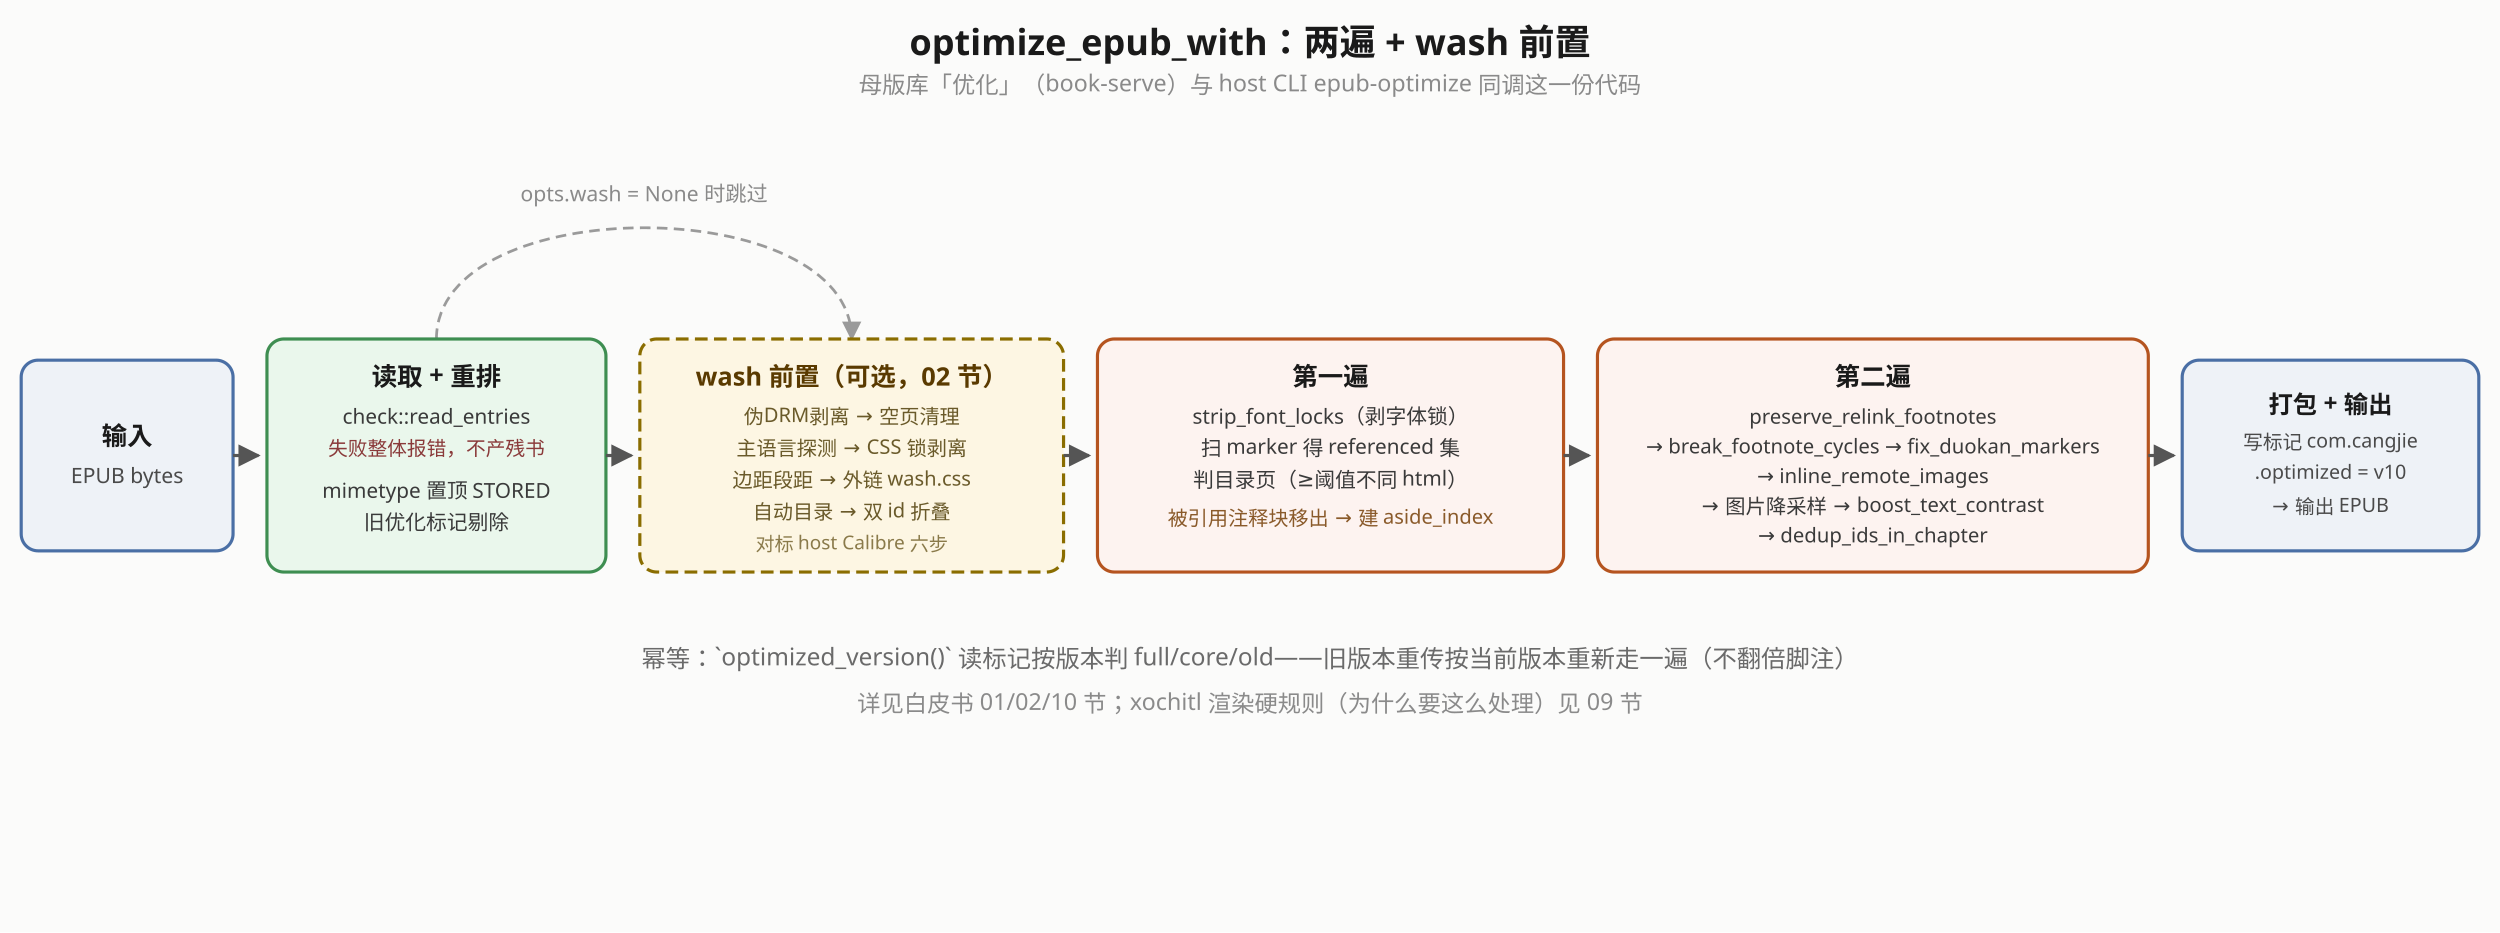
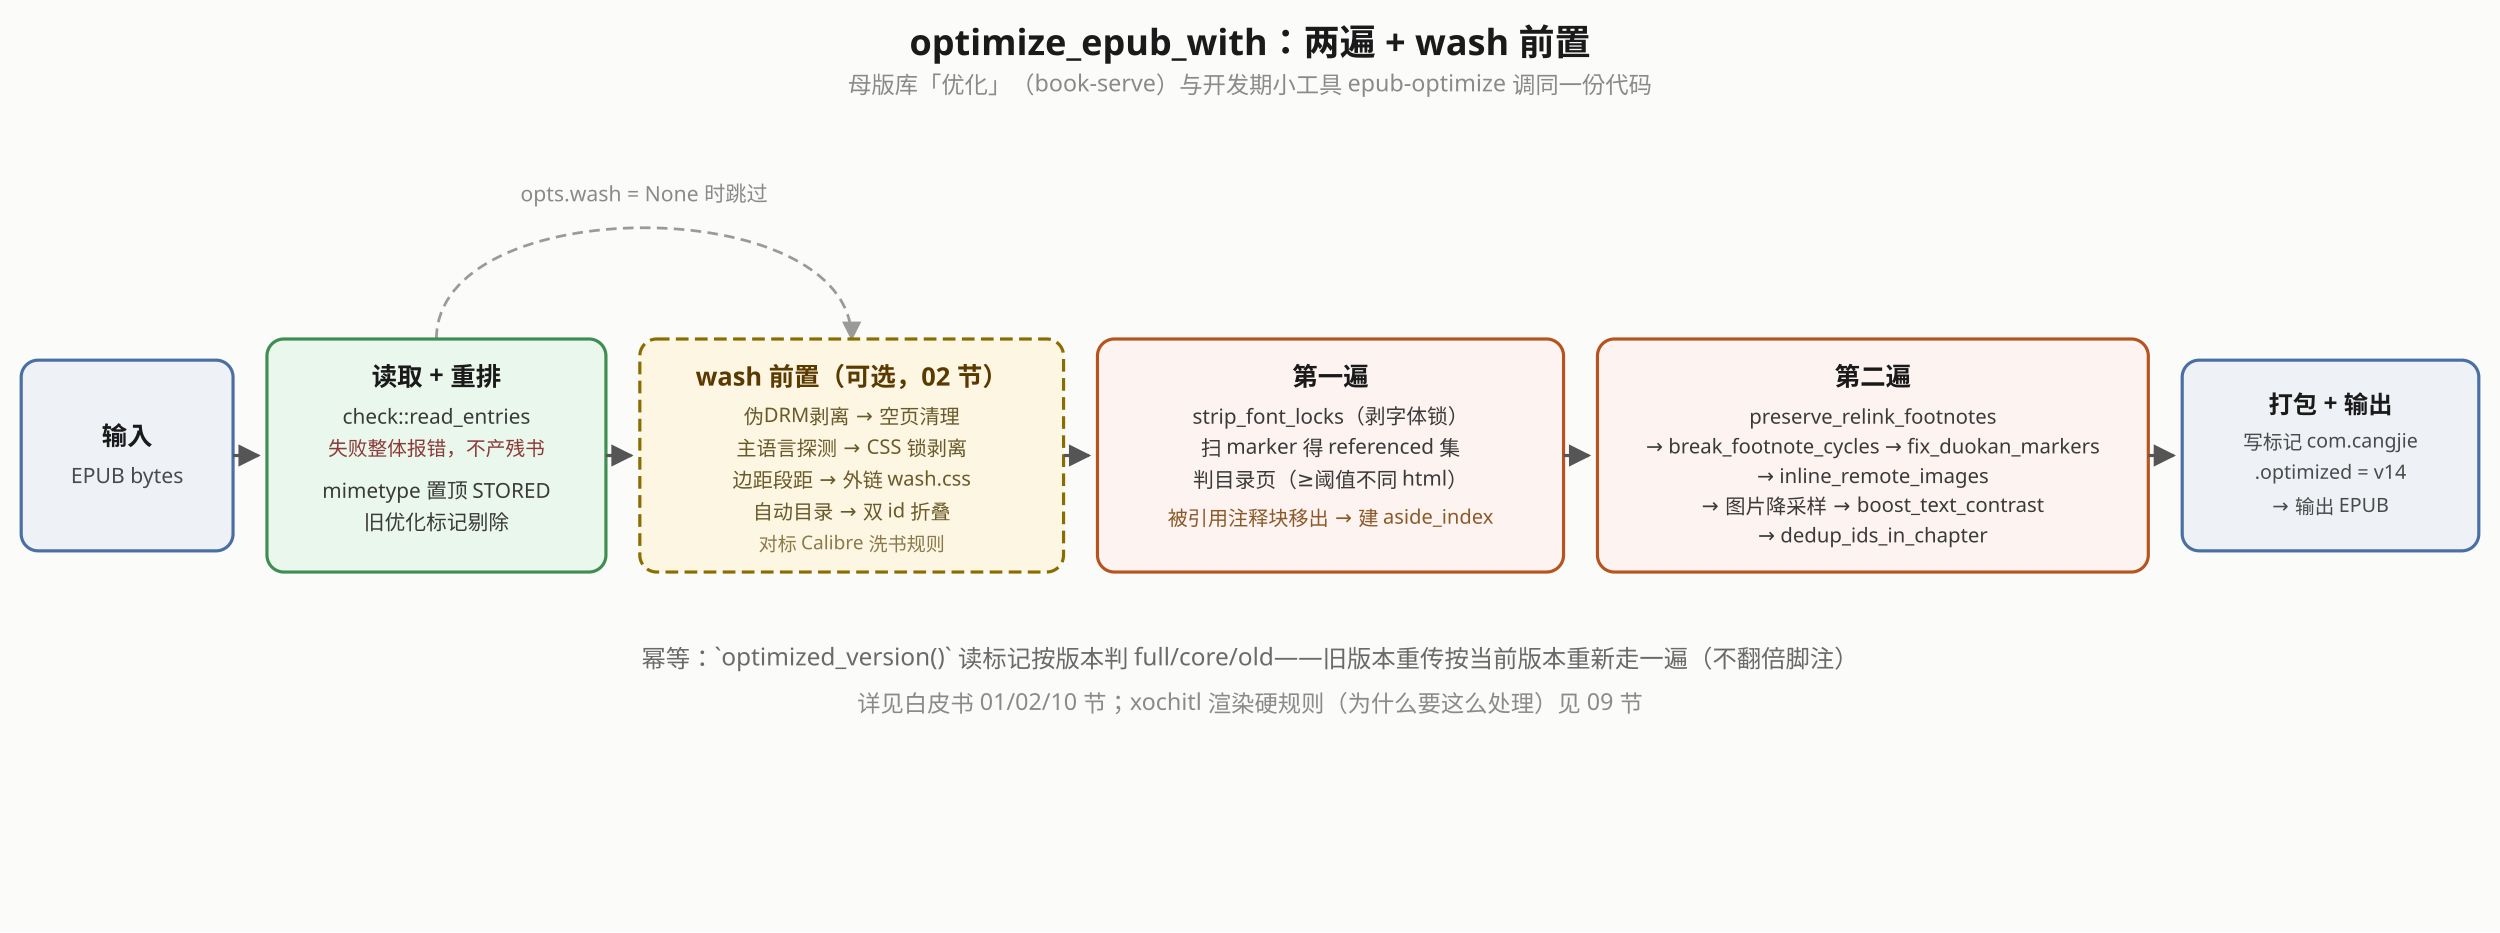
<svg xmlns="http://www.w3.org/2000/svg" viewBox="0 0 1180 440" font-family="sans-serif">
  <defs>
    <marker id="p1" viewBox="0 0 10 10" refX="9" refY="5" markerWidth="7" markerHeight="7" orient="auto-start-reverse">
      <path d="M0,0 L10,5 L0,10 z" fill="#555" />
    </marker>
    <marker id="p2" viewBox="0 0 10 10" refX="9" refY="5" markerWidth="7" markerHeight="7" orient="auto-start-reverse">
      <path d="M0,0 L10,5 L0,10 z" fill="#9a9a9a" />
    </marker>
  </defs>
  <rect x="0" y="0" width="1180" height="440" fill="#fbfbfa" />
  <text x="590" y="26" text-anchor="middle" font-size="17" font-weight="bold" fill="#1a1a1a">optimize_epub_with：两遍 + wash 前置</text>
-   <text x="590" y="44" text-anchor="middle" font-size="11" fill="#8a8a8a">母版库「优化」（book-serve）与 host CLI epub-optimize 同调这一份代码</text>
+   <text x="590" y="44" text-anchor="middle" font-size="11" fill="#8a8a8a">母版库「优化」（book-serve）与开发期小工具 epub-optimize 调同一份代码</text>
  <path d="M 206 160 C 206 90, 402 90, 402 160" fill="none" stroke="#9a9a9a" stroke-width="1.3" stroke-dasharray="5 3" marker-end="url(#p2)" />
  <text x="304" y="95" text-anchor="middle" font-size="10" fill="#8a8a8a">opts.wash = None 时跳过</text>
  <rect x="10" y="170" width="100" height="90" rx="8" fill="#eef2f7" stroke="#4a6fa5" stroke-width="1.5" />
  <text x="60" y="210" text-anchor="middle" font-size="12" font-weight="bold" fill="#1a1a1a">输入</text>
  <text x="60" y="228" text-anchor="middle" font-size="10" fill="#4a4a4a">EPUB bytes</text>
  <line x1="110" y1="215" x2="122" y2="215" stroke="#555" stroke-width="1.5" marker-end="url(#p1)" />
  <rect x="126" y="160" width="160" height="110" rx="8" fill="#eaf7ec" stroke="#3e8e51" stroke-width="1.5" />
  <text x="206" y="182" text-anchor="middle" font-size="12" font-weight="bold" fill="#1a1a1a">读取 + 重排</text>
  <text x="206" y="200" text-anchor="middle" font-size="9.8" fill="#3a3a3a">check::read_entries</text>
  <text x="206" y="215" text-anchor="middle" font-size="9.3" fill="#8a3a3a">失败整体报错，不产残书</text>
  <text x="206" y="235" text-anchor="middle" font-size="9.8" fill="#3a3a3a">mimetype 置顶 STORED</text>
  <text x="206" y="250" text-anchor="middle" font-size="9.8" fill="#3a3a3a">旧优化标记剔除</text>
  <line x1="286" y1="215" x2="298" y2="215" stroke="#555" stroke-width="1.5" marker-end="url(#p1)" />
  <rect x="302" y="160" width="200" height="110" rx="8" fill="#fdf6e3" stroke="#8a6d00" stroke-width="1.5" stroke-dasharray="6 3" />
  <text x="402" y="182" text-anchor="middle" font-size="12" font-weight="bold" fill="#5a3a00">wash 前置（可选，02 节）</text>
  <text x="402" y="200" text-anchor="middle" font-size="9.5" fill="#6a5a2a">伪DRM剥离 → 空页清理</text>
  <text x="402" y="215" text-anchor="middle" font-size="9.5" fill="#6a5a2a">主语言探测 → CSS 锁剥离</text>
  <text x="402" y="230" text-anchor="middle" font-size="9.5" fill="#6a5a2a">边距段距 → 外链 wash.css</text>
  <text x="402" y="245" text-anchor="middle" font-size="9.5" fill="#6a5a2a">自动目录 → 双 id 折叠</text>
-   <text x="402" y="260" text-anchor="middle" font-size="9" fill="#8a7a4a">对标 host Calibre 六步</text>
+   <text x="402" y="260" text-anchor="middle" font-size="9" fill="#8a7a4a">对标 Calibre 洗书规则</text>
  <line x1="502" y1="215" x2="514" y2="215" stroke="#555" stroke-width="1.5" marker-end="url(#p1)" />
  <rect x="518" y="160" width="220" height="110" rx="8" fill="#fdf3f0" stroke="#b5541f" stroke-width="1.5" />
  <text x="628" y="182" text-anchor="middle" font-size="12" font-weight="bold" fill="#1a1a1a">第一遍</text>
  <text x="628" y="200" text-anchor="middle" font-size="9.8" fill="#3a3a3a">strip_font_locks（剥字体锁）</text>
  <text x="628" y="215" text-anchor="middle" font-size="9.8" fill="#3a3a3a">扫 marker 得 referenced 集</text>
  <text x="628" y="230" text-anchor="middle" font-size="9.8" fill="#3a3a3a">判目录页（≥阈值不同 html）</text>
  <text x="628" y="248" text-anchor="middle" font-size="9.5" fill="#8a5a2a">被引用注释块移出 → 建 aside_index</text>
  <line x1="738" y1="215" x2="750" y2="215" stroke="#555" stroke-width="1.5" marker-end="url(#p1)" />
  <rect x="754" y="160" width="260" height="110" rx="8" fill="#fdf3f0" stroke="#b5541f" stroke-width="1.5" />
  <text x="884" y="182" text-anchor="middle" font-size="12" font-weight="bold" fill="#1a1a1a">第二遍</text>
  <text x="884" y="200" text-anchor="middle" font-size="9.6" fill="#3a3a3a">preserve_relink_footnotes</text>
  <text x="884" y="214" text-anchor="middle" font-size="9.6" fill="#3a3a3a">→ break_footnote_cycles → fix_duokan_markers</text>
  <text x="884" y="228" text-anchor="middle" font-size="9.6" fill="#3a3a3a">→ inline_remote_images</text>
  <text x="884" y="242" text-anchor="middle" font-size="9.6" fill="#3a3a3a">→ 图片降采样 → boost_text_contrast</text>
  <text x="884" y="256" text-anchor="middle" font-size="9.6" fill="#3a3a3a">→ dedup_ids_in_chapter</text>
  <line x1="1014" y1="215" x2="1026" y2="215" stroke="#555" stroke-width="1.5" marker-end="url(#p1)" />
  <rect x="1030" y="170" width="140" height="90" rx="8" fill="#eef2f7" stroke="#4a6fa5" stroke-width="1.5" />
  <text x="1100" y="195" text-anchor="middle" font-size="11.5" font-weight="bold" fill="#1a1a1a">打包 + 输出</text>
  <text x="1100" y="212" text-anchor="middle" font-size="9.3" fill="#4a4a4a">写标记 com.cangjie</text>
-   <text x="1100" y="226" text-anchor="middle" font-size="9.3" fill="#4a4a4a">.optimized = v10</text>
+   <text x="1100" y="226" text-anchor="middle" font-size="9.3" fill="#4a4a4a">.optimized = v14</text>
  <text x="1100" y="242" text-anchor="middle" font-size="9.3" fill="#4a4a4a">→ 输出 EPUB</text>
  <text x="590" y="315" text-anchor="middle" font-size="11.5" fill="#6a6a6a">幂等：`optimized_version()` 读标记按版本判 full/core/old——旧版本重传按当前版本重新走一遍（不翻倍脚注）</text>
  <text x="590" y="336" text-anchor="middle" font-size="11" fill="#8a8a8a">详见白皮书 01/02/10 节；xochitl 渲染硬规则（为什么要这么处理）见 09 节</text>
</svg>
